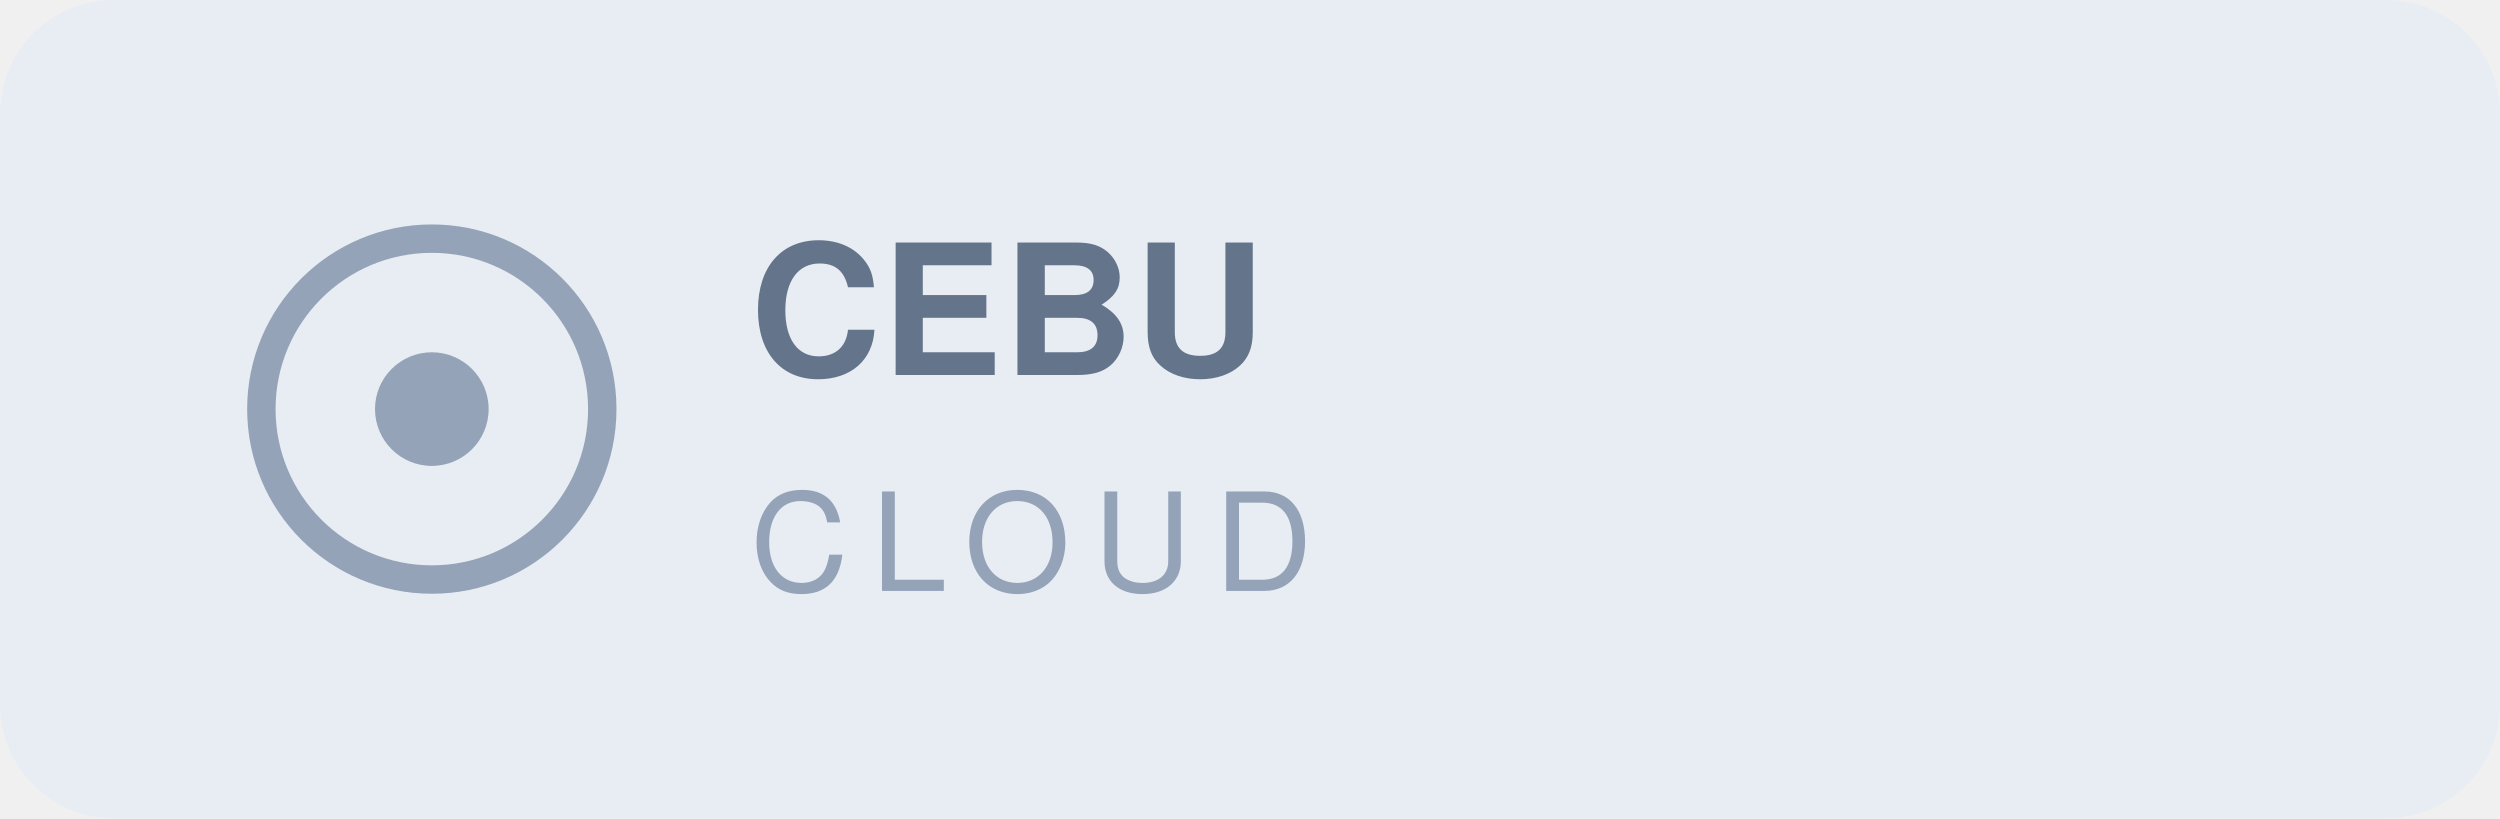
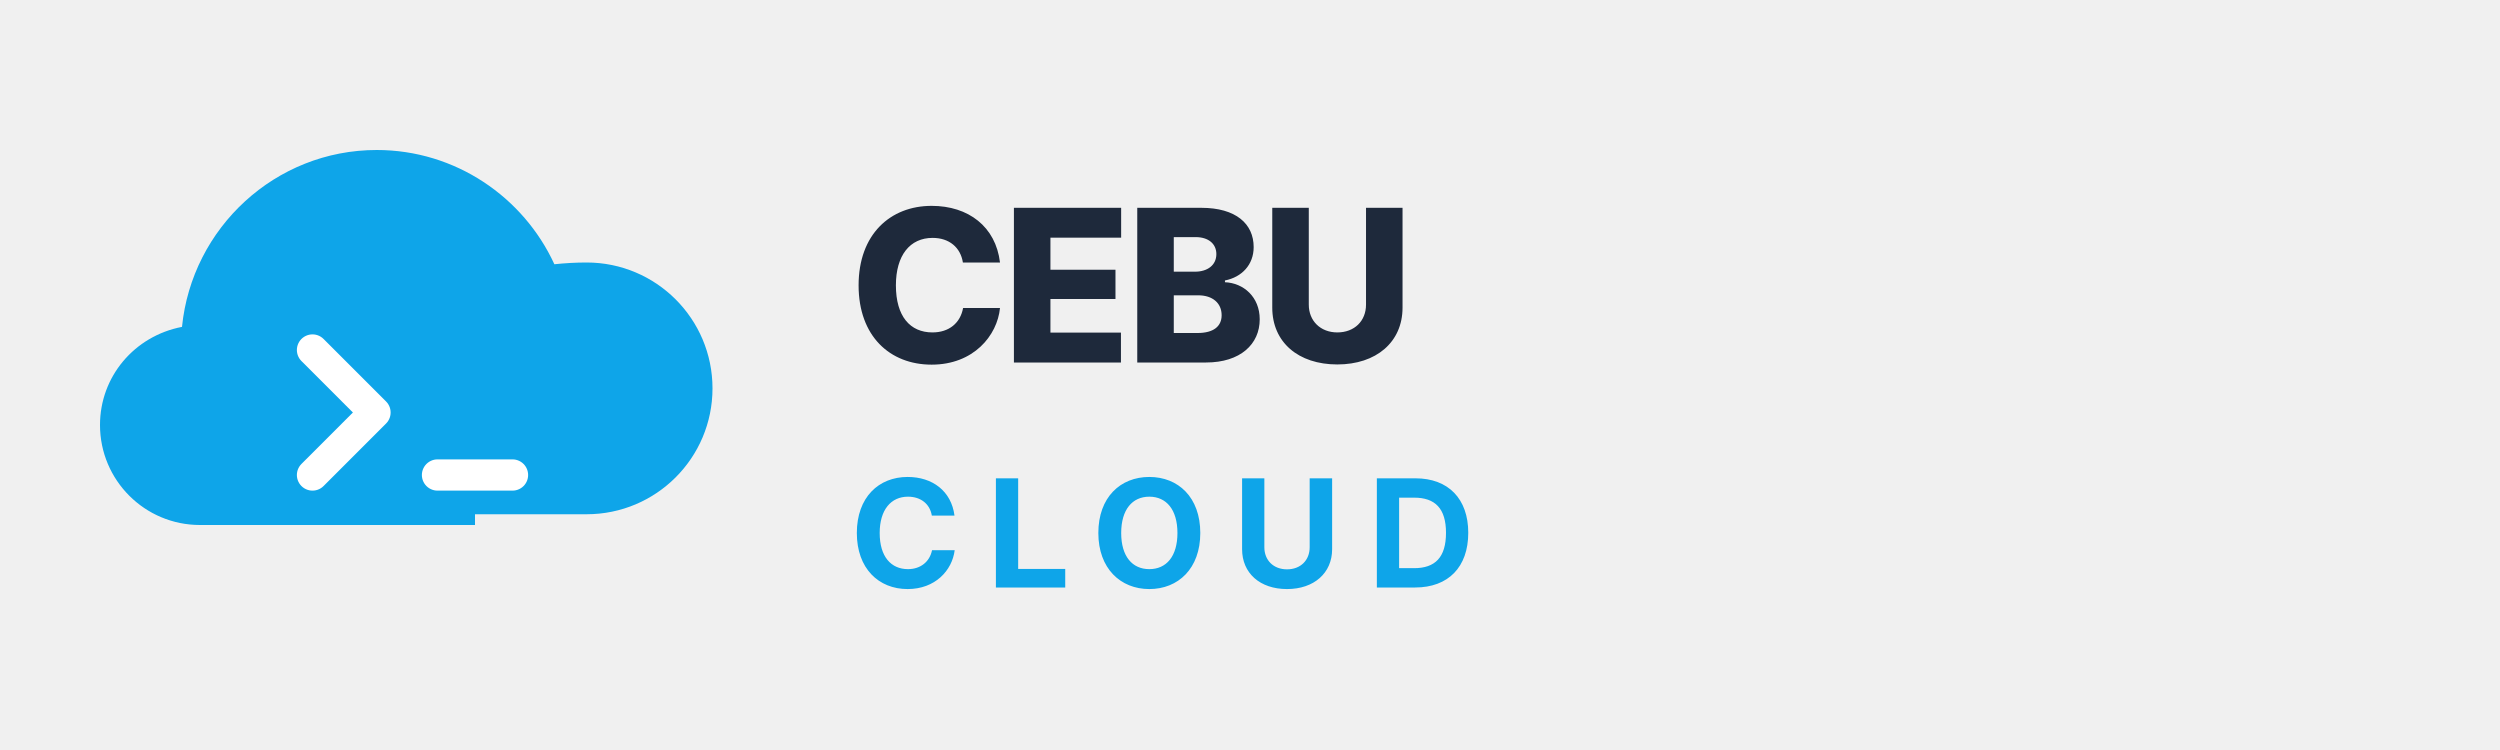
- <svg xmlns="http://www.w3.org/2000/svg" viewBox="0 0 220 72" role="img" aria-label="CEBU CLOUD placeholder logo">
-   <rect width="220" height="72" rx="10" fill="#E8EDF4" />
-   <circle cx="38" cy="36" r="15" fill="none" stroke="#94A3B8" stroke-width="2.5" />
-   <circle cx="38" cy="36" r="5" fill="#94A3B8" />
-   <text x="66" y="33" font-family="Segoe UI, Helvetica, Arial, sans-serif" font-size="16" font-weight="700" fill="#64748B">CEBU</text>
-   <text x="66" y="52" font-family="Segoe UI, Helvetica, Arial, sans-serif" font-size="12" letter-spacing="2" fill="#94A3B8">CLOUD</text>
+ <svg xmlns="http://www.w3.org/2000/svg" viewBox="0 0 200 60" fill="none" role="img" aria-label="Cebu Cloud">
+   <path d="M38 42H16C11.58 42 8 38.42 8 34C8 30.12 10.76 26.88 14.56 26.15C15.35 18.23 22.02 12 30.14 12C36.42 12 41.87 15.75 44.35 21.14C45.2 21.05 46.06 21 46.93 21C52.49 21 57 25.51 57 31.07C57 36.63 52.49 41.14 46.93 41.14H38V42Z" fill="#0EA5E9" />
+   <path d="M25 28L30 33L25 38M35 38H41" stroke="#FFFFFF" stroke-width="2.5" stroke-linecap="round" stroke-linejoin="round" />
+   <text x="68" y="29" font-family="system-ui, -apple-system, sans-serif" font-size="17" font-weight="800" letter-spacing="-0.5" fill="#1E293B">CEBU</text>
+   <text x="68" y="47" font-family="system-ui, -apple-system, sans-serif" font-size="12" font-weight="700" letter-spacing="2" fill="#0EA5E9">CLOUD</text>
</svg>
